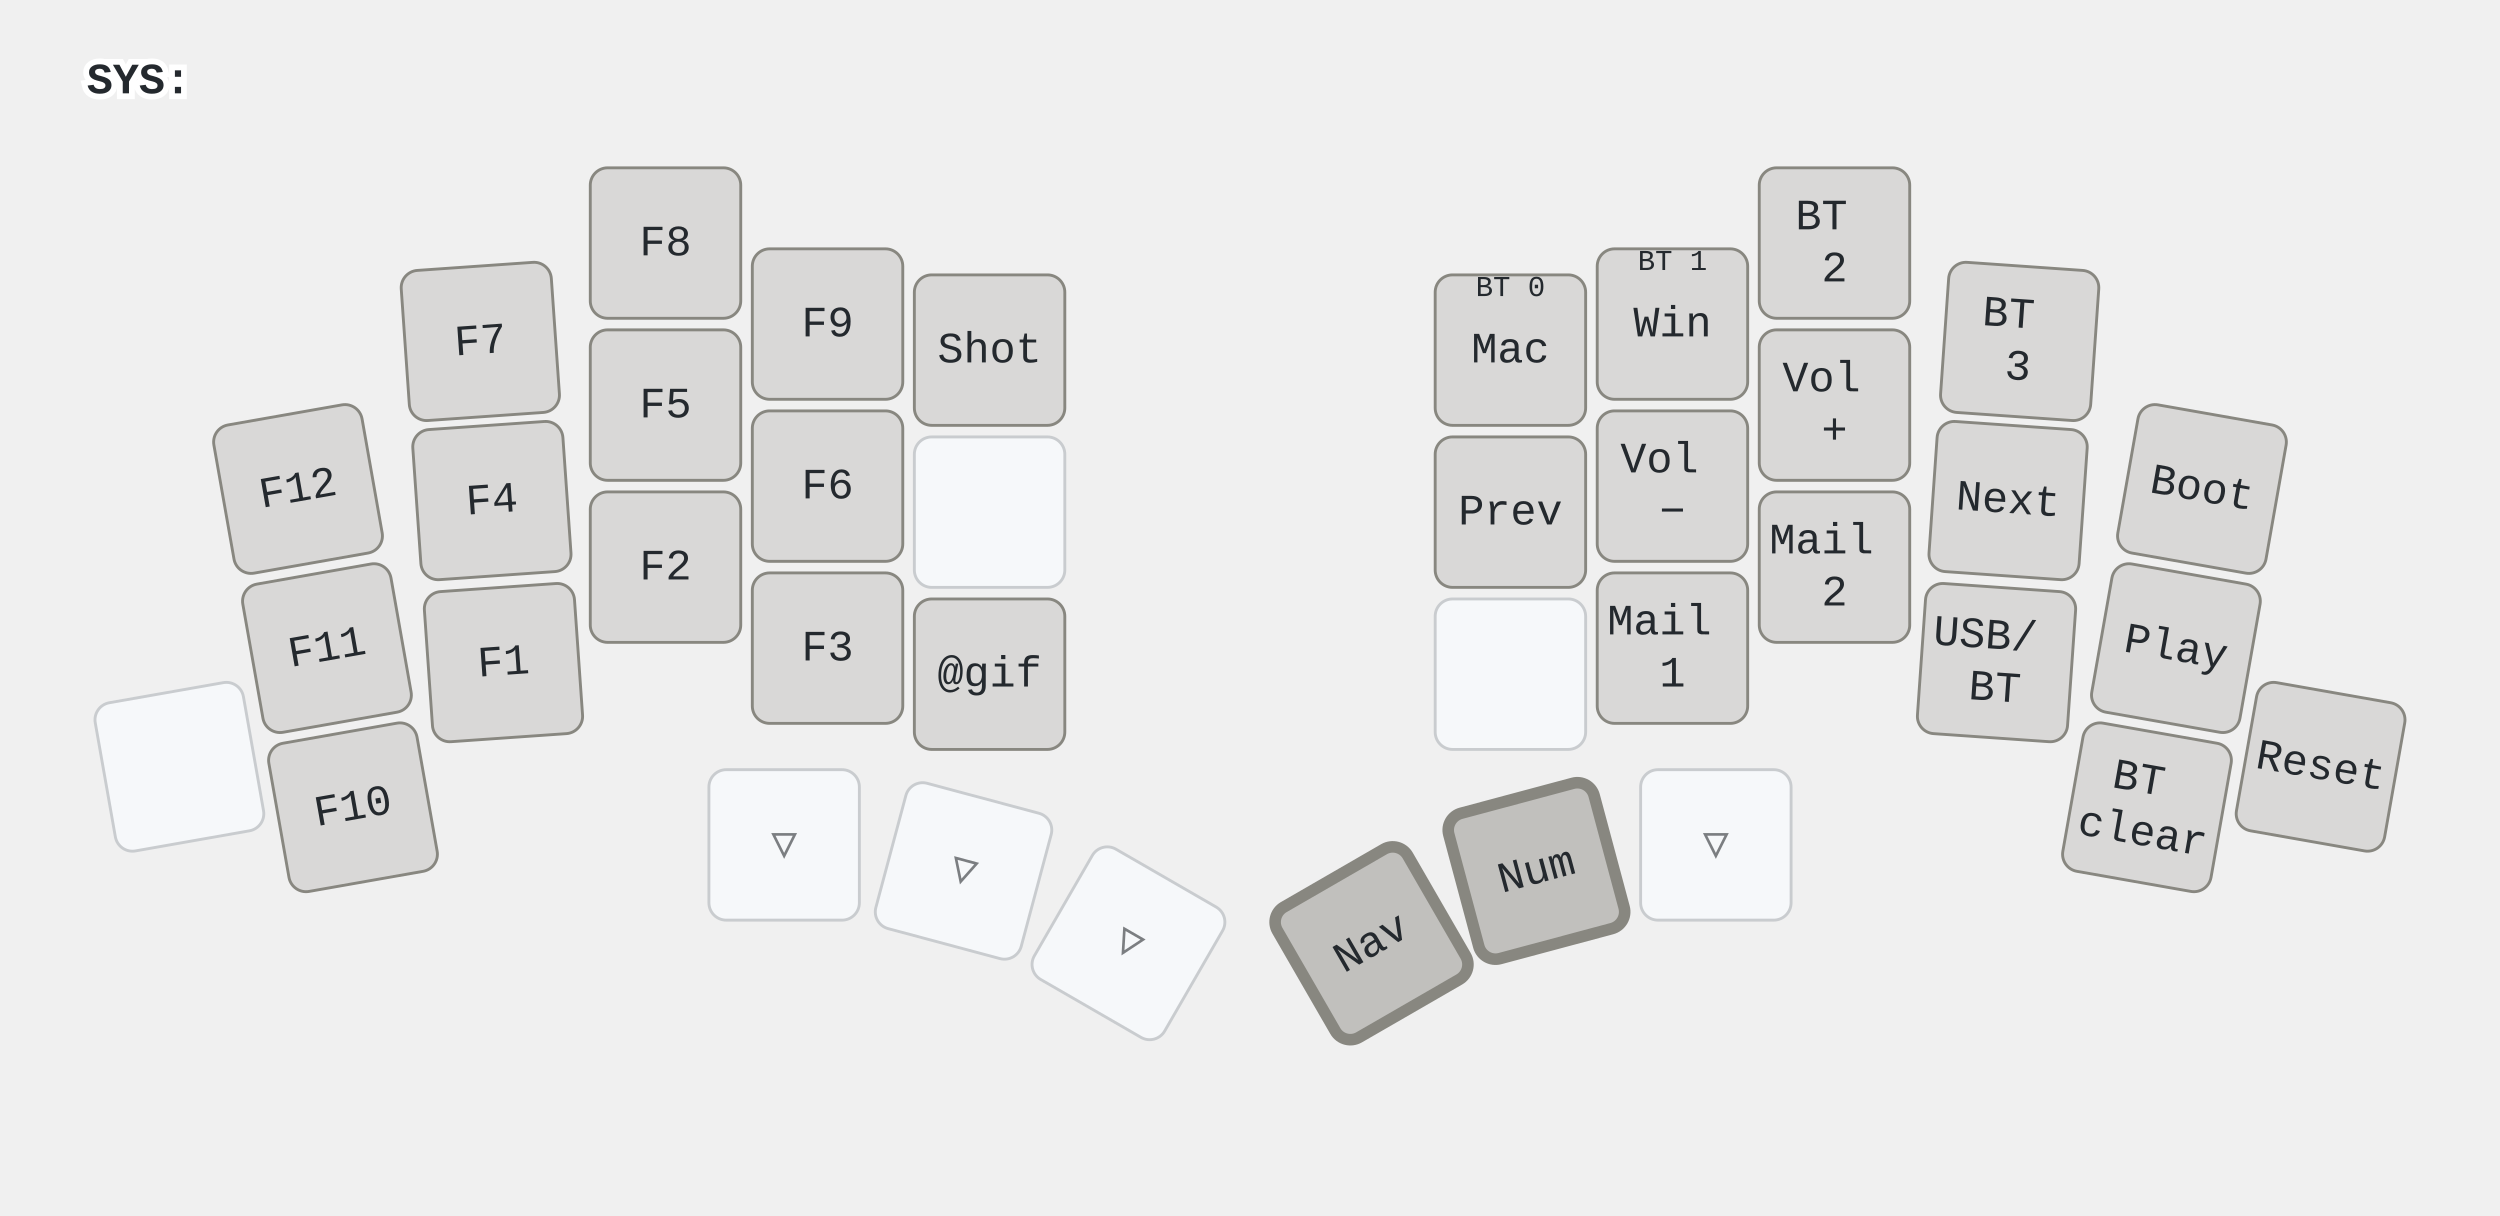
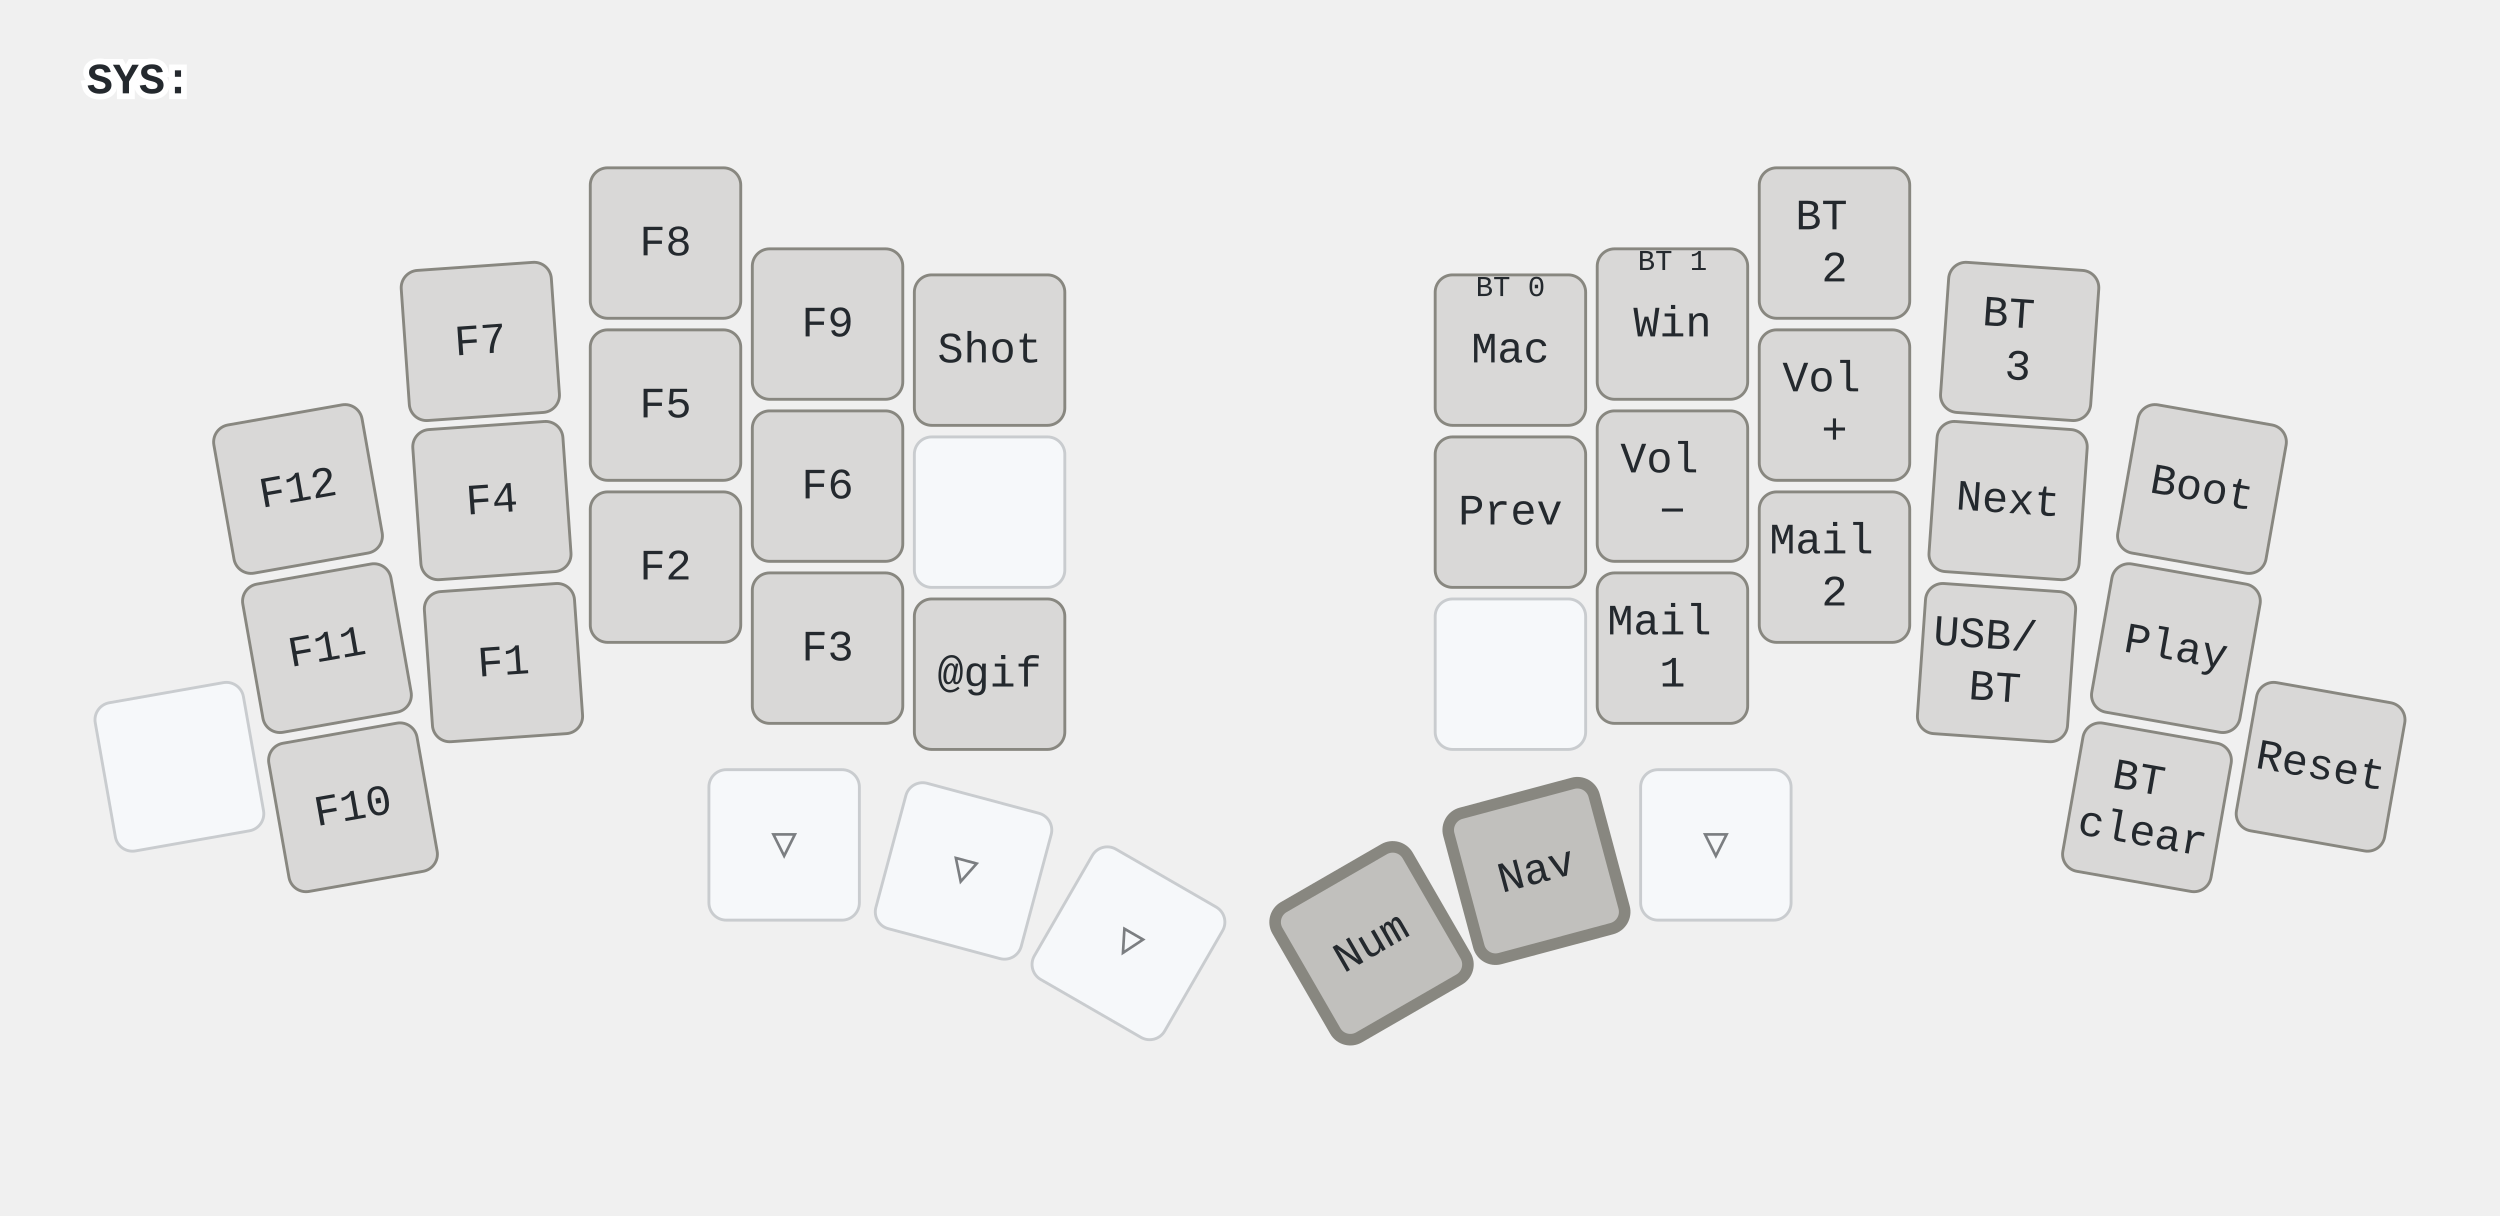
<svg xmlns="http://www.w3.org/2000/svg" width="1728" height="840" viewBox="0 0 864 420" class="keymap">
  <style>/* inherit to force styles through use tags */
svg path {
    fill: inherit;
}

/* font and background color specifications */
svg.keymap {
    font-family: SFMono-Regular,Consolas,Liberation Mono,Menlo,monospace;
    font-size: 14px;
    font-kerning: normal;
    text-rendering: optimizeLegibility;
    fill: #24292e;
}

/* default key styling */
rect.key {
    fill: #f6f8fa;
}

rect.key, rect.combo {
    stroke: #c9cccf;
    stroke-width: 1;
}

/* default key side styling, only used is draw_key_sides is set */
rect.side {
    filter: brightness(90%);
}

/* color accent for combo boxes */
rect.combo, rect.combo-separate {
    fill: #cdf;
}

/* color accent for held keys */
rect.held, rect.combo.held {
    fill: #fdd;
}

/* color accent for ghost (optional) keys */
rect.ghost, rect.combo.ghost {
    stroke-dasharray: 4, 4;
    stroke-width: 2;
}

text {
    text-anchor: middle;
    dominant-baseline: middle;
}

/* styling for layer labels */
text.label {
    font-weight: bold;
    text-anchor: start;
    stroke: white;
    stroke-width: 4;
    paint-order: stroke;
}

/* styling for optional footer */
text.footer {
    text-anchor: end;
    dominant-baseline: auto;
    stroke: white;
    stroke-width: 4;
    paint-order: stroke;
}

/* styling for combo tap, and key non-tap label text */
text.combo, text.hold, text.shifted, text.left, text.right {
    font-size: 11px;
}

text.hold {
    text-anchor: middle;
    dominant-baseline: auto;
}

text.shifted {
    text-anchor: middle;
    dominant-baseline: hanging;
}

text.left {
    text-anchor: start;
}

text.right {
    text-anchor: end;
}

text.layer-activator {
    text-decoration: underline;
}

/* styling for hold/shifted label text in combo box */
text.combo.hold, text.combo.shifted, text.combo.left, text.combo.right {
    font-size: 8px;
}

/* lighter symbol for transparent keys */
text.trans {
    fill: #7b7e81;
}

/* styling for combo dendrons */
path.combo {
    stroke-width: 1;
    stroke: gray;
    fill: none;
}

/* Start Tabler Icons Cleanup */
/* cannot use height/width with glyphs */
.icon-tabler &gt; path {
    fill: inherit;
    stroke: inherit;
    stroke-width: 2;
}
/* hide tabler's default box */
.icon-tabler &gt; path[stroke="none"][fill="none"] {
    visibility: hidden;
}
/* End Tabler Icons Cleanup */

@media (prefers-color-scheme: dark) {
svg.keymap { fill: #d1d6db; }
rect.key { fill: #3f4750; }
rect.key, rect.combo { stroke: #60666c; }
rect.combo, rect.combo-separate { fill: #1f3d7a; }
rect.held, rect.combo.held { fill: #854747; }
text.label, text.footer { stroke: black; }
text.trans { fill: #7e8184; }
path.combo { stroke: #7f7f7f; }

}

rect.key { stroke-width: 1; }
text { font-size: 15px; }
text.hold, text.shifted { font-size: 10px; }
rect.combo { fill: #7F77DD; fill-opacity: .35; stroke: #7F77DD; }

.layer-NAV rect.key.lay { fill: #378ADD; fill-opacity: .22; stroke: #378ADD; }
rect.key.trig-NAV { fill: #378ADD; fill-opacity: .45; stroke: #378ADD; }
rect.key.held.trig-NAV { stroke-width: 4; }

.layer-SYM rect.key.lay { fill: #1D9E75; fill-opacity: .22; stroke: #1D9E75; }
rect.key.trig-SYM { fill: #1D9E75; fill-opacity: .45; stroke: #1D9E75; }
rect.key.held.trig-SYM { stroke-width: 4; }

.layer-NUM rect.key.lay { fill: #BA7517; fill-opacity: .22; stroke: #BA7517; }
rect.key.trig-NUM { fill: #BA7517; fill-opacity: .45; stroke: #BA7517; }
rect.key.held.trig-NUM { stroke-width: 4; }

.layer-MOUSE rect.key.lay { fill: #D4537E; fill-opacity: .22; stroke: #D4537E; }
rect.key.trig-MOUSE { fill: #D4537E; fill-opacity: .45; stroke: #D4537E; }
rect.key.held.trig-MOUSE { stroke-width: 4; }

.layer-SYS rect.key.lay { fill: #888780; fill-opacity: .22; stroke: #888780; }
rect.key.trig-SYS { fill: #888780; fill-opacity: .45; stroke: #888780; }
rect.key.held.trig-SYS { stroke-width: 4; }
</style>
  <g transform="translate(30, 0)" class="layer-SYS">
    <text x="0" y="28" class="label" id="SYS">SYS:</text>
    <g transform="translate(0, 56)">
      <g transform="translate(73, 113) rotate(-10.0)" class="key lay keypos-0">
        <rect rx="6" ry="6" x="-26" y="-26" width="52" height="52" class="key lay" />
        <text x="0" y="0" class="key lay tap">F12</text>
      </g>
      <g transform="translate(136, 62) rotate(-4.0)" class="key lay keypos-1">
        <rect rx="6" ry="6" x="-26" y="-26" width="52" height="52" class="key lay" />
        <text x="0" y="0" class="key lay tap">F7</text>
      </g>
      <g transform="translate(200, 28)" class="key lay keypos-2">
        <rect rx="6" ry="6" x="-26" y="-26" width="52" height="52" class="key lay" />
        <text x="0" y="0" class="key lay tap">F8</text>
      </g>
      <g transform="translate(256, 56)" class="key lay keypos-3">
        <rect rx="6" ry="6" x="-26" y="-26" width="52" height="52" class="key lay" />
        <text x="0" y="0" class="key lay tap">F9</text>
      </g>
      <g transform="translate(312, 65)" class="key lay keypos-4">
        <rect rx="6" ry="6" x="-26" y="-26" width="52" height="52" class="key lay" />
        <text x="0" y="0" class="key lay tap">Shot</text>
      </g>
      <g transform="translate(492, 65)" class="key lay keypos-5">
        <rect rx="6" ry="6" x="-26" y="-26" width="52" height="52" class="key lay" />
        <text x="0" y="0" class="key lay tap">Mac</text>
        <text x="0" y="-24" class="key lay shifted">BT 0</text>
      </g>
      <g transform="translate(548, 56)" class="key lay keypos-6">
        <rect rx="6" ry="6" x="-26" y="-26" width="52" height="52" class="key lay" />
        <text x="0" y="0" class="key lay tap">Win</text>
        <text x="0" y="-24" class="key lay shifted">BT 1</text>
      </g>
      <g transform="translate(604, 28)" class="key lay keypos-7">
        <rect rx="6" ry="6" x="-26" y="-26" width="52" height="52" class="key lay" />
        <text x="0" y="0" class="key lay tap">
          <tspan x="0" dy="-0.6em">BT</tspan>
          <tspan x="0" dy="1.2em">2</tspan>
        </text>
      </g>
      <g transform="translate(668, 62) rotate(4.0)" class="key lay keypos-8">
        <rect rx="6" ry="6" x="-26" y="-26" width="52" height="52" class="key lay" />
        <text x="0" y="0" class="key lay tap">
          <tspan x="0" dy="-0.6em">BT</tspan>
          <tspan x="0" dy="1.2em">3</tspan>
        </text>
      </g>
      <g transform="translate(731, 113) rotate(10.0)" class="key lay keypos-9">
        <rect rx="6" ry="6" x="-26" y="-26" width="52" height="52" class="key lay" />
        <text x="0" y="0" class="key lay tap">Boot</text>
      </g>
      <g transform="translate(83, 168) rotate(-10.0)" class="key lay keypos-10">
        <rect rx="6" ry="6" x="-26" y="-26" width="52" height="52" class="key lay" />
        <text x="0" y="0" class="key lay tap">F11</text>
      </g>
      <g transform="translate(140, 117) rotate(-4.0)" class="key lay keypos-11">
        <rect rx="6" ry="6" x="-26" y="-26" width="52" height="52" class="key lay" />
        <text x="0" y="0" class="key lay tap">F4</text>
      </g>
      <g transform="translate(200, 84)" class="key lay keypos-12">
        <rect rx="6" ry="6" x="-26" y="-26" width="52" height="52" class="key lay" />
        <text x="0" y="0" class="key lay tap">F5</text>
      </g>
      <g transform="translate(256, 112)" class="key lay keypos-13">
        <rect rx="6" ry="6" x="-26" y="-26" width="52" height="52" class="key lay" />
        <text x="0" y="0" class="key lay tap">F6</text>
      </g>
      <g transform="translate(312, 121)" class="key keypos-14">
        <rect rx="6" ry="6" x="-26" y="-26" width="52" height="52" class="key" />
      </g>
      <g transform="translate(492, 121)" class="key lay keypos-15">
        <rect rx="6" ry="6" x="-26" y="-26" width="52" height="52" class="key lay" />
        <text x="0" y="0" class="key lay tap">Prev</text>
      </g>
      <g transform="translate(548, 112)" class="key lay keypos-16">
        <rect rx="6" ry="6" x="-26" y="-26" width="52" height="52" class="key lay" />
        <text x="0" y="0" class="key lay tap">
          <tspan x="0" dy="-0.6em">Vol</tspan>
          <tspan x="0" dy="1.2em">−</tspan>
        </text>
      </g>
      <g transform="translate(604, 84)" class="key lay keypos-17">
        <rect rx="6" ry="6" x="-26" y="-26" width="52" height="52" class="key lay" />
        <text x="0" y="0" class="key lay tap">
          <tspan x="0" dy="-0.6em">Vol</tspan>
          <tspan x="0" dy="1.2em">+</tspan>
        </text>
      </g>
      <g transform="translate(664, 117) rotate(4.0)" class="key lay keypos-18">
        <rect rx="6" ry="6" x="-26" y="-26" width="52" height="52" class="key lay" />
        <text x="0" y="0" class="key lay tap">Next</text>
      </g>
      <g transform="translate(722, 168) rotate(10.0)" class="key lay keypos-19">
        <rect rx="6" ry="6" x="-26" y="-26" width="52" height="52" class="key lay" />
        <text x="0" y="0" class="key lay tap">Play</text>
      </g>
      <g transform="translate(32, 209) rotate(-10.0)" class="key keypos-20">
        <rect rx="6" ry="6" x="-26" y="-26" width="52" height="52" class="key" />
      </g>
      <g transform="translate(92, 223) rotate(-10.0)" class="key lay keypos-21">
        <rect rx="6" ry="6" x="-26" y="-26" width="52" height="52" class="key lay" />
        <text x="0" y="0" class="key lay tap">F10</text>
      </g>
      <g transform="translate(144, 173) rotate(-4.0)" class="key lay keypos-22">
        <rect rx="6" ry="6" x="-26" y="-26" width="52" height="52" class="key lay" />
        <text x="0" y="0" class="key lay tap">F1</text>
      </g>
      <g transform="translate(200, 140)" class="key lay keypos-23">
        <rect rx="6" ry="6" x="-26" y="-26" width="52" height="52" class="key lay" />
        <text x="0" y="0" class="key lay tap">F2</text>
      </g>
      <g transform="translate(256, 168)" class="key lay keypos-24">
        <rect rx="6" ry="6" x="-26" y="-26" width="52" height="52" class="key lay" />
        <text x="0" y="0" class="key lay tap">F3</text>
      </g>
      <g transform="translate(312, 177)" class="key lay keypos-25">
        <rect rx="6" ry="6" x="-26" y="-26" width="52" height="52" class="key lay" />
        <text x="0" y="0" class="key lay tap">@gif</text>
      </g>
      <g transform="translate(492, 177)" class="key keypos-26">
        <rect rx="6" ry="6" x="-26" y="-26" width="52" height="52" class="key" />
      </g>
      <g transform="translate(548, 168)" class="key lay keypos-27">
        <rect rx="6" ry="6" x="-26" y="-26" width="52" height="52" class="key lay" />
        <text x="0" y="0" class="key lay tap">
          <tspan x="0" dy="-0.6em">Mail</tspan>
          <tspan x="0" dy="1.2em">1</tspan>
        </text>
      </g>
      <g transform="translate(604, 140)" class="key lay keypos-28">
        <rect rx="6" ry="6" x="-26" y="-26" width="52" height="52" class="key lay" />
        <text x="0" y="0" class="key lay tap">
          <tspan x="0" dy="-0.6em">Mail</tspan>
          <tspan x="0" dy="1.2em">2</tspan>
        </text>
      </g>
      <g transform="translate(660, 173) rotate(4.0)" class="key lay keypos-29">
        <rect rx="6" ry="6" x="-26" y="-26" width="52" height="52" class="key lay" />
        <text x="0" y="0" class="key lay tap">
          <tspan x="0" dy="-0.6em">USB/</tspan>
          <tspan x="0" dy="1.2em">BT</tspan>
        </text>
      </g>
      <g transform="translate(712, 223) rotate(10.0)" class="key lay keypos-30">
        <rect rx="6" ry="6" x="-26" y="-26" width="52" height="52" class="key lay" />
        <text x="0" y="0" class="key lay tap">
          <tspan x="0" dy="-0.6em">BT</tspan>
          <tspan x="0" dy="1.2em">clear</tspan>
        </text>
      </g>
      <g transform="translate(772, 209) rotate(10.0)" class="key lay keypos-31">
        <rect rx="6" ry="6" x="-26" y="-26" width="52" height="52" class="key lay" />
        <text x="0" y="0" class="key lay tap">Reset</text>
      </g>
      <g transform="translate(241, 236)" class="key trans keypos-32">
        <rect rx="6" ry="6" x="-26" y="-26" width="52" height="52" class="key trans" />
        <text x="0" y="0" class="key trans tap">▽</text>
      </g>
      <g transform="translate(303, 245) rotate(15.0)" class="key trans keypos-33">
        <rect rx="6" ry="6" x="-26" y="-26" width="52" height="52" class="key trans" />
        <text x="0" y="0" class="key trans tap">▽</text>
      </g>
      <g transform="translate(360, 270) rotate(30.0)" class="key trans keypos-34">
        <rect rx="6" ry="6" x="-26" y="-26" width="52" height="52" class="key trans" />
        <text x="0" y="0" class="key trans tap">▽</text>
      </g>
      <g transform="translate(444, 270) rotate(-30.0)" class="key held trig-SYS keypos-35">
        <rect rx="6" ry="6" x="-26" y="-26" width="52" height="52" class="key held trig-SYS" />
-         <text x="0" y="0" class="key held trig-SYS tap">Nav</text>
+         <text x="0" y="0" class="key held trig-SYS tap">Num</text>
      </g>
      <g transform="translate(501, 245) rotate(-15.0)" class="key held trig-SYS keypos-36">
        <rect rx="6" ry="6" x="-26" y="-26" width="52" height="52" class="key held trig-SYS" />
-         <text x="0" y="0" class="key held trig-SYS tap">Num</text>
+         <text x="0" y="0" class="key held trig-SYS tap">Nav</text>
      </g>
      <g transform="translate(563, 236)" class="key trans keypos-37">
        <rect rx="6" ry="6" x="-26" y="-26" width="52" height="52" class="key trans" />
        <text x="0" y="0" class="key trans tap">▽</text>
      </g>
    </g>
  </g>
</svg>
